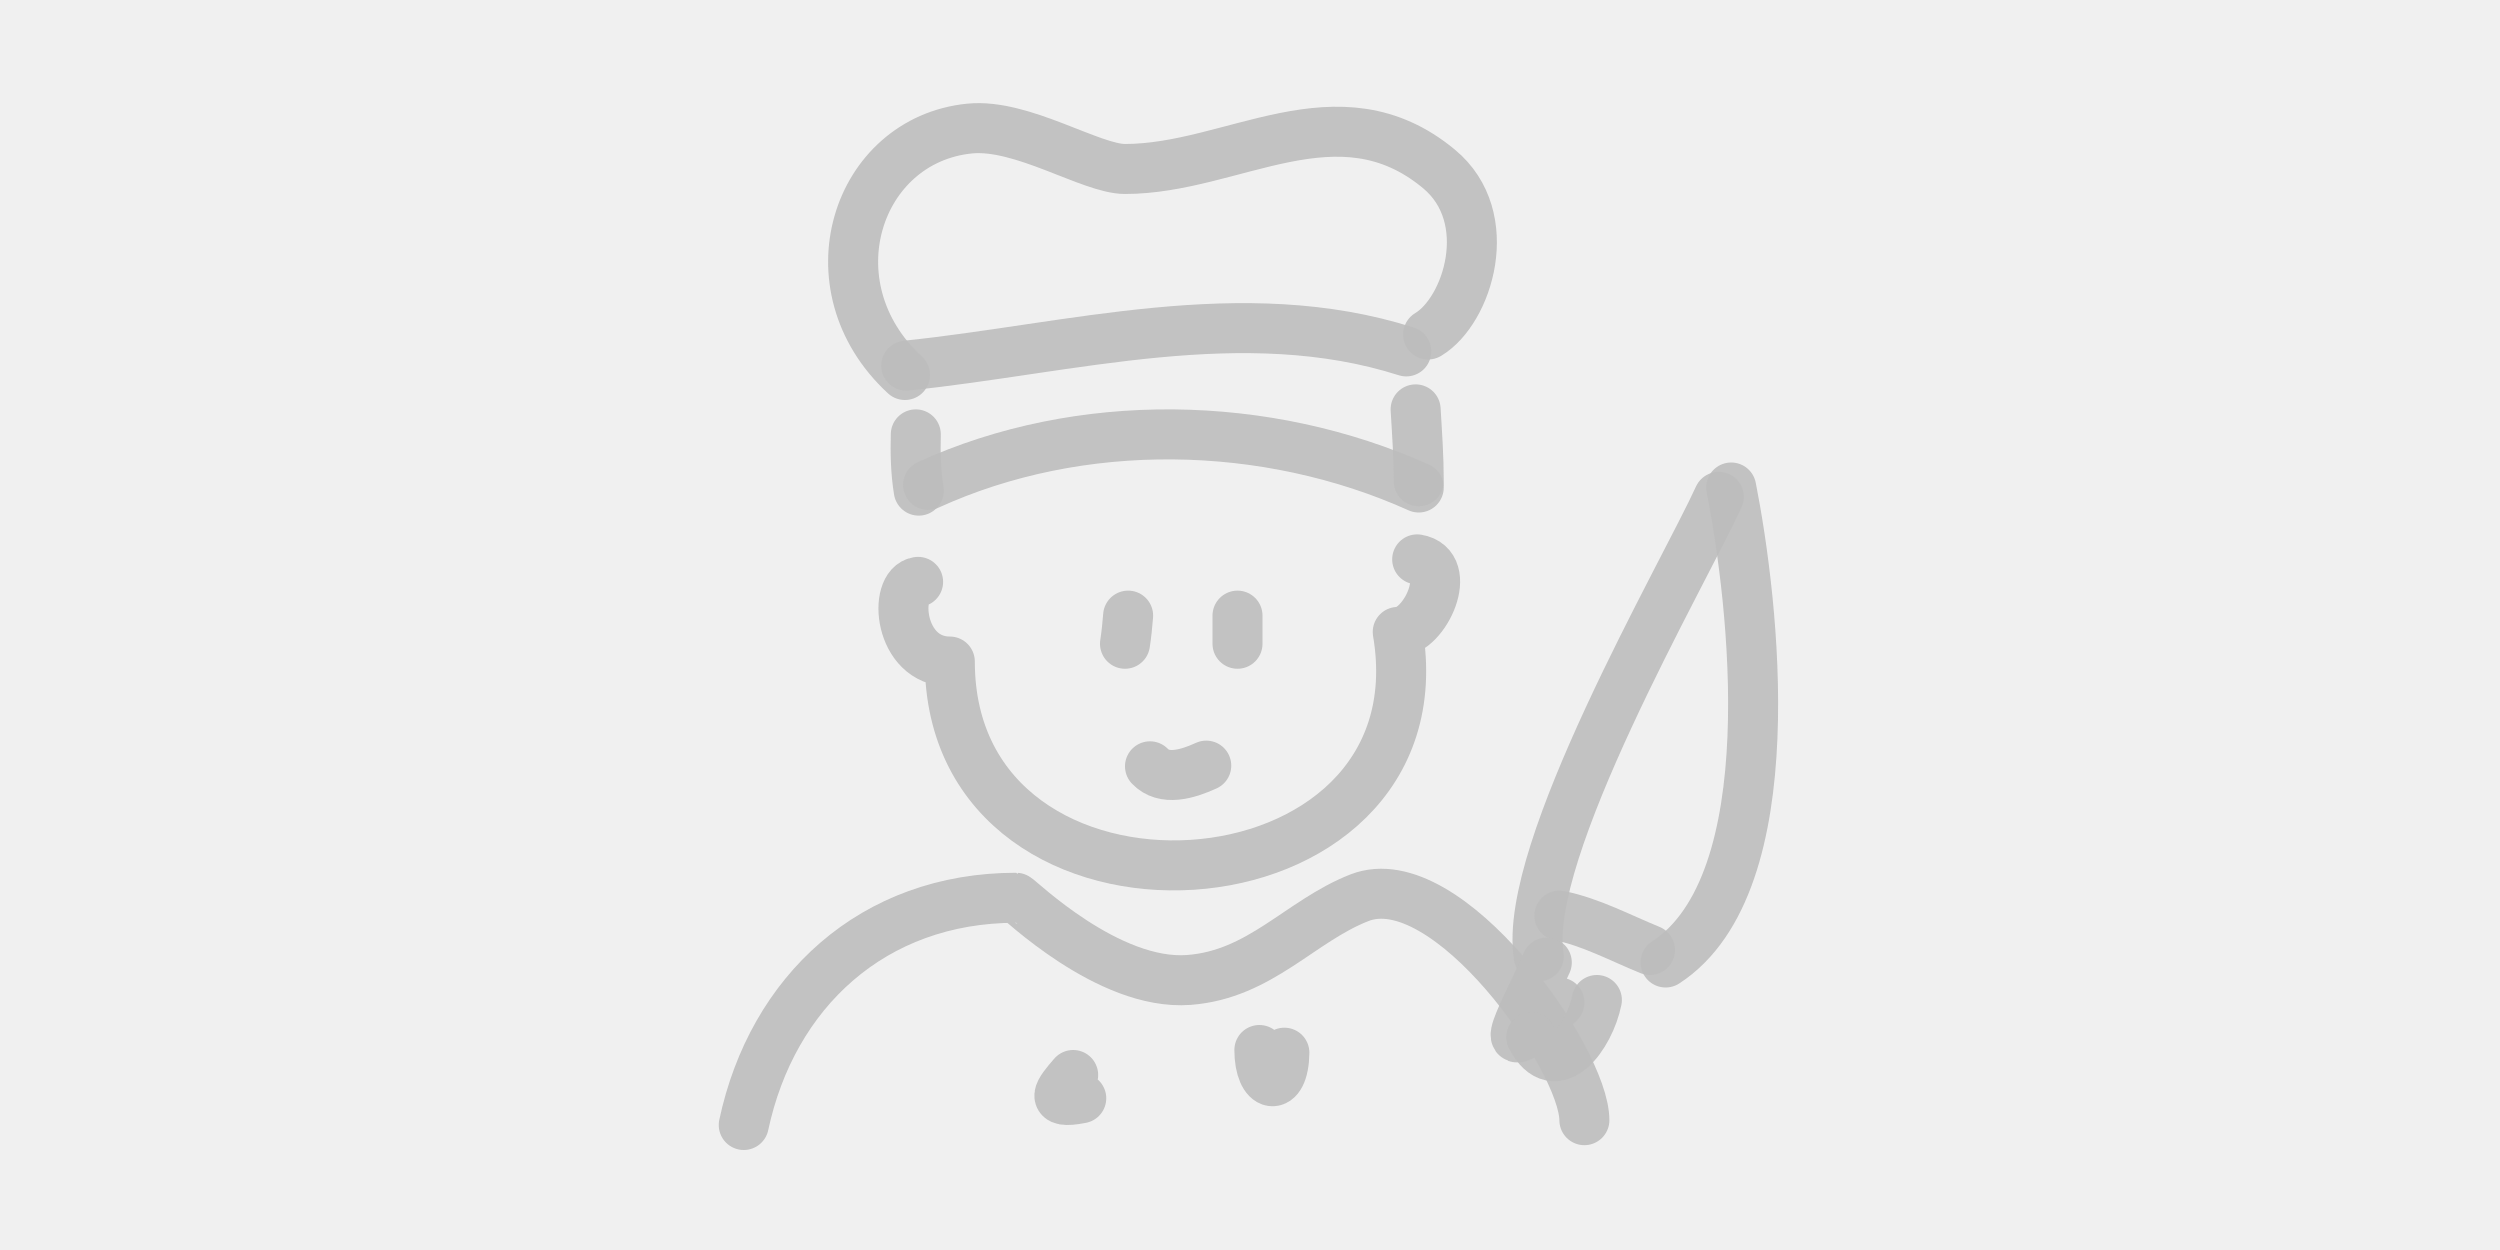
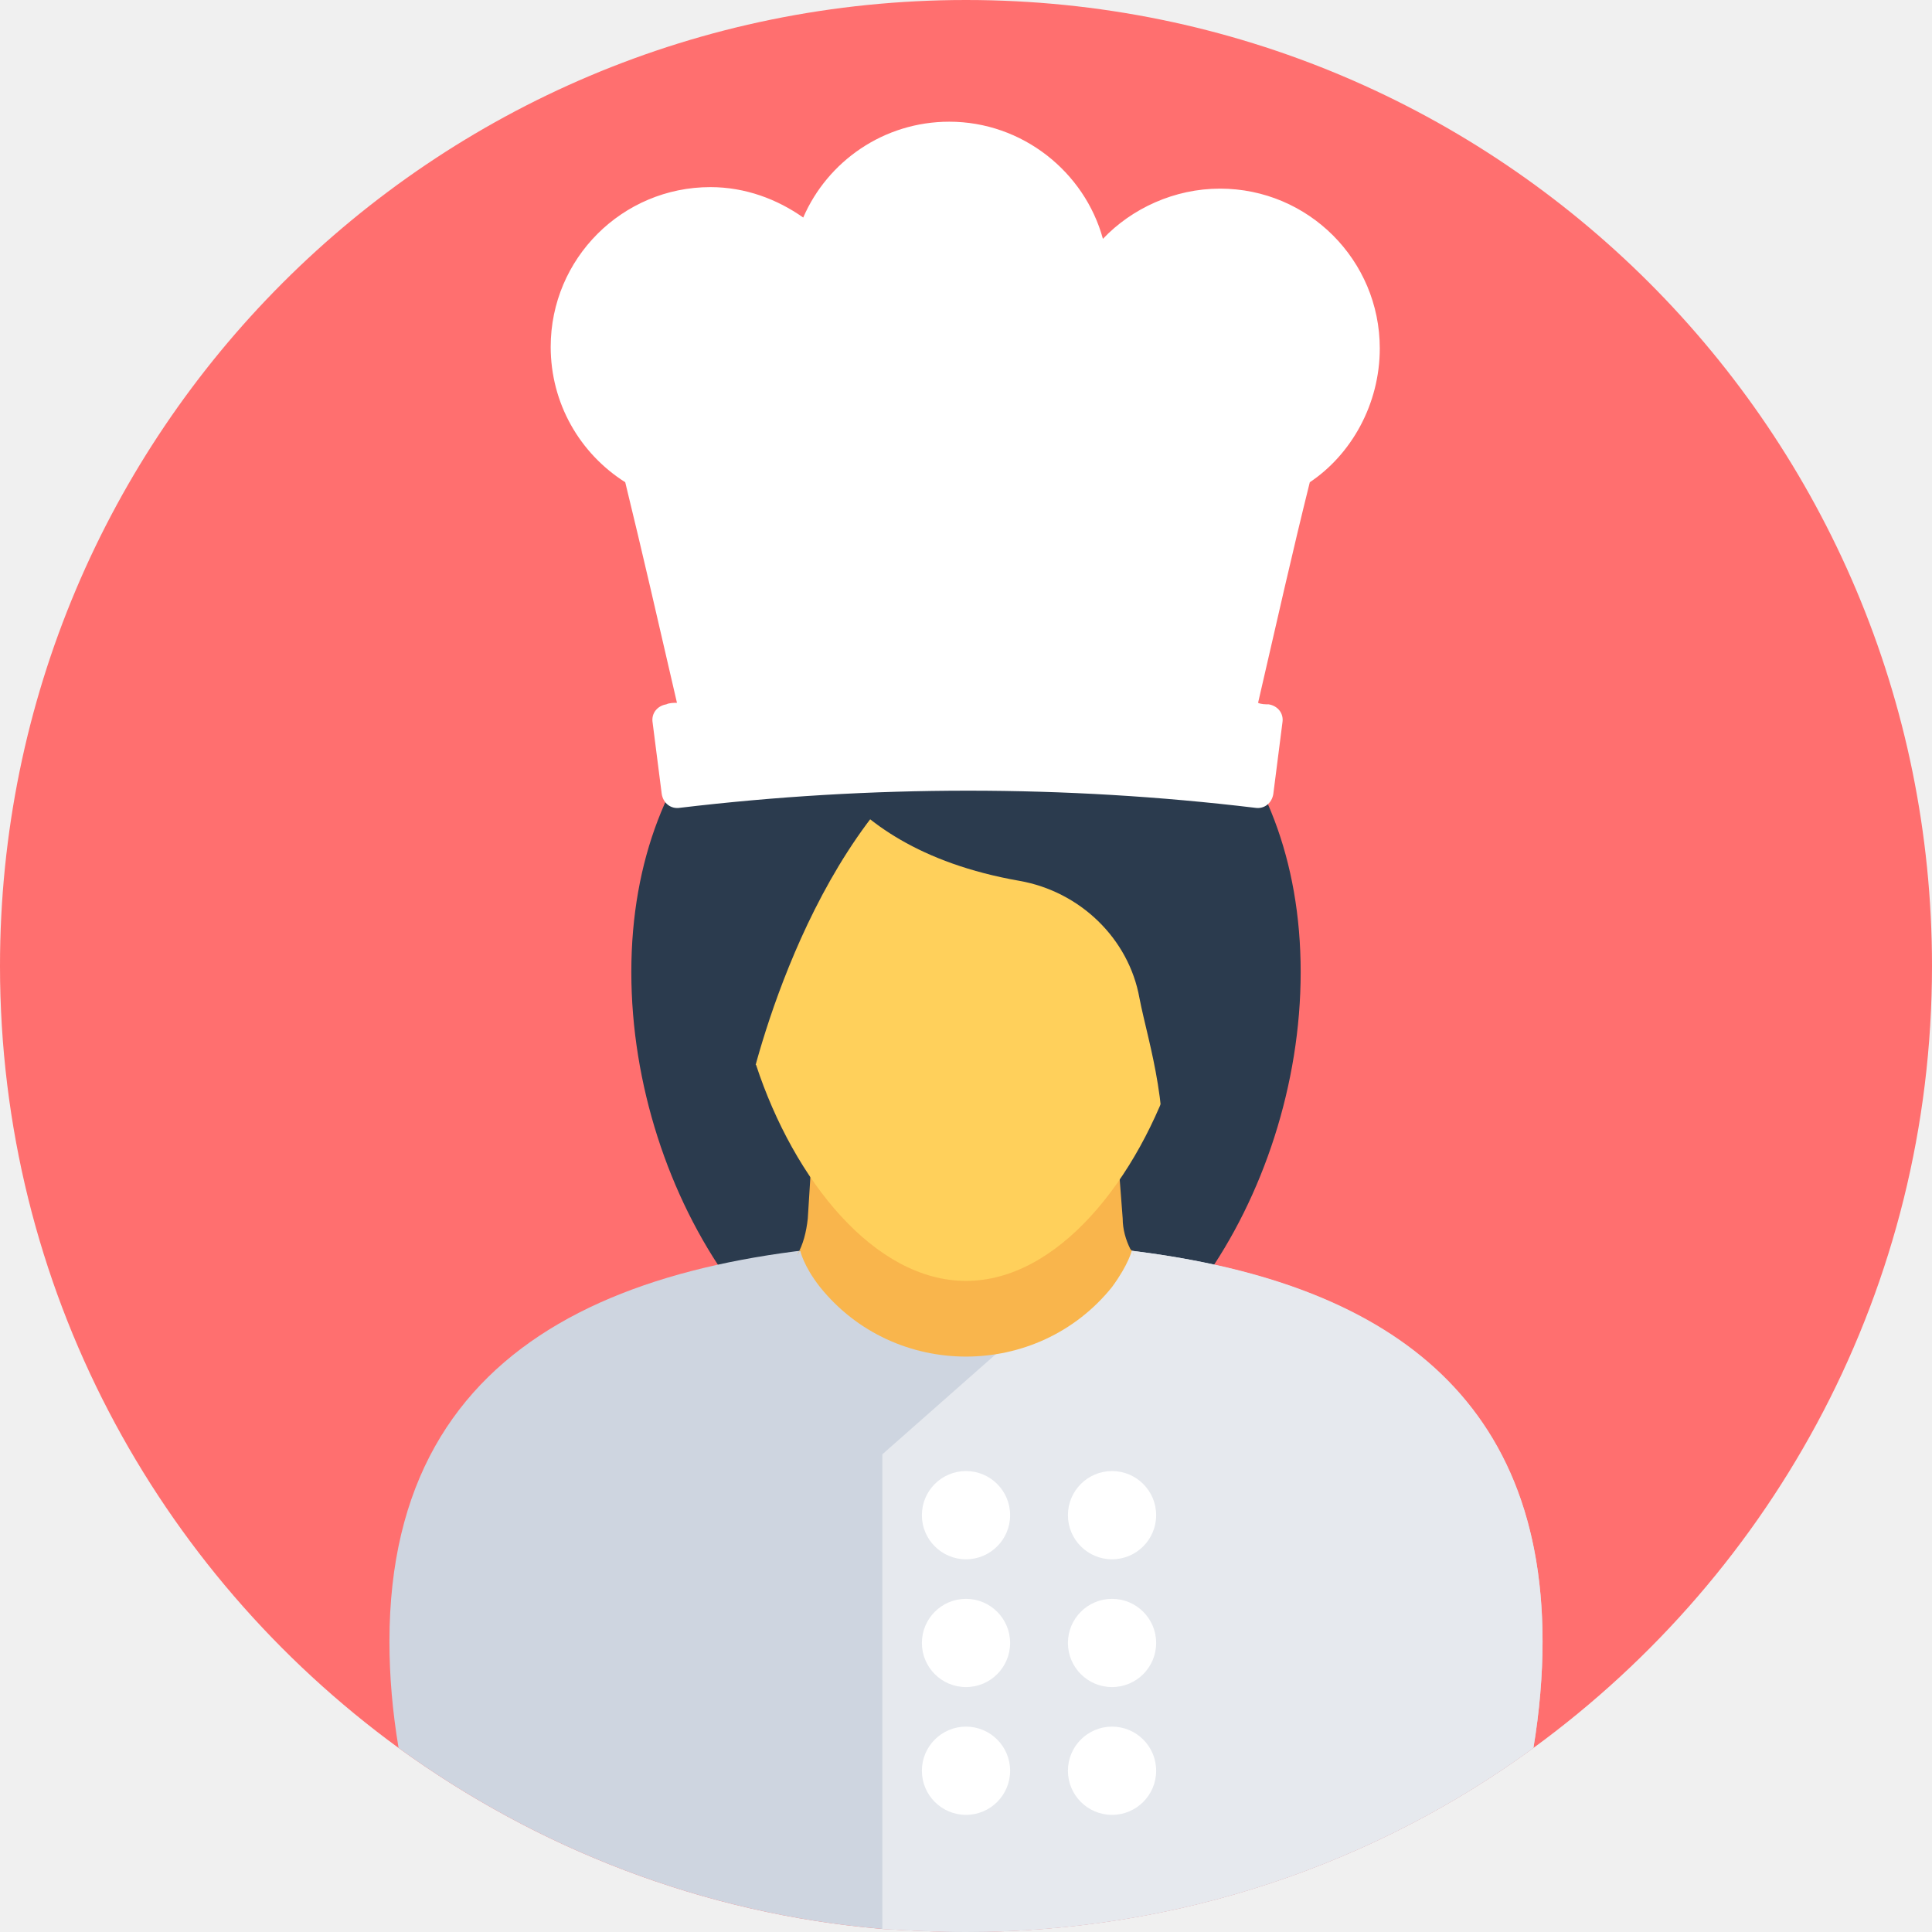
- <svg xmlns="http://www.w3.org/2000/svg" width="200px" height="100px" viewBox="0 0 400 400" fill="none" stroke="#000000">
+ <svg xmlns="http://www.w3.org/2000/svg" height="800px" width="800px" version="1.1" id="Layer_1" viewBox="0 0 508 508" xml:space="preserve" fill="#000000">
  <g id="SVGRepo_bgCarrier" stroke-width="0" />
  <g id="SVGRepo_tracerCarrier" stroke-linecap="round" stroke-linejoin="round" />
  <g id="SVGRepo_iconCarrier">
-     <path d="M89.582 120C58.693 91.502 74.034 44.757 110.302 41.133C127.029 39.463 149.113 54.071 159.999 54.071C194.568 54.071 228.221 27.256 260.493 54.071C279.192 69.605 269.699 99.504 257.006 107.036" stroke="#bdbdbd" stroke-opacity="0.9" stroke-width="16" stroke-linecap="round" stroke-linejoin="round" />
-     <path d="M90 117C142.667 111.566 197.696 95.755 250 112.449" stroke="#bdbdbd" stroke-opacity="0.9" stroke-width="16" stroke-linecap="round" stroke-linejoin="round" />
-     <path d="M93.056 139C92.9 145.073 93.028 151.088 94 157" stroke="#bdbdbd" stroke-opacity="0.9" stroke-width="16" stroke-linecap="round" stroke-linejoin="round" />
-     <path d="M97 155.173C145.65 132.936 205.18 134.027 254 156" stroke="#bdbdbd" stroke-opacity="0.9" stroke-width="16" stroke-linecap="round" stroke-linejoin="round" />
-     <path d="M253 131C253.464 138.692 254 146.28 254 154" stroke="#bdbdbd" stroke-opacity="0.9" stroke-width="16" stroke-linecap="round" stroke-linejoin="round" />
-     <path d="M93.793 186.199C85.674 187.218 87.501 211.695 103.941 211.695C103.941 305 263.001 295 247.277 202.221C256 202.221 265.677 181.04 253.5 179" stroke="#bdbdbd" stroke-opacity="0.9" stroke-width="16" stroke-linecap="round" stroke-linejoin="round" />
-     <path d="M160 206C160.457 203.005 160.774 199.981 161 197" stroke="#bdbdbd" stroke-opacity="0.9" stroke-width="16" stroke-linecap="round" stroke-linejoin="round" />
-     <path d="M196 206C196 203.545 196 200.005 196 197" stroke="#bdbdbd" stroke-opacity="0.9" stroke-width="16" stroke-linecap="round" stroke-linejoin="round" />
-     <path d="M186 245C179.911 247.785 172.5 249.957 168 245.225" stroke="#bdbdbd" stroke-opacity="0.9" stroke-width="16" stroke-linecap="round" stroke-linejoin="round" />
-     <path d="M38 360C47.082 317.424 79.281 287.286 125.151 287.286C125.88 287.286 154.503 315.535 180.414 313.586C203.33 311.863 216.097 294.682 235.003 287.286C263.137 276.278 307 338.995 307 358.456" stroke="#bdbdbd" stroke-opacity="0.9" stroke-width="16" stroke-linecap="round" stroke-linejoin="round" />
-     <path d="M350 159C338.607 183.953 286.988 272.605 292.396 306" stroke="#bdbdbd" stroke-opacity="0.9" stroke-width="16" stroke-linecap="round" stroke-linejoin="round" />
-     <path d="M353.983 156C361.109 192.062 371.983 282.642 333 308" stroke="#bdbdbd" stroke-opacity="0.9" stroke-width="16" stroke-linecap="round" stroke-linejoin="round" />
-     <path d="M328 304C318.437 300.114 309.042 295.03 299 293" stroke="#bdbdbd" stroke-opacity="0.9" stroke-width="16" stroke-linecap="round" stroke-linejoin="round" />
-     <path d="M294.975 308C285.934 328.2 276.314 343.303 299 320.79" stroke="#bdbdbd" stroke-opacity="0.9" stroke-width="16" stroke-linecap="round" stroke-linejoin="round" />
-     <path d="M311 320C308.736 331.403 297.744 346.679 290 331.889" stroke="#bdbdbd" stroke-opacity="0.9" stroke-width="16" stroke-linecap="round" stroke-linejoin="round" />
-     <path d="M211 336.863C210.815 349.971 203 348.348 203 336" stroke="#bdbdbd" stroke-opacity="0.9" stroke-width="16" stroke-linecap="round" stroke-linejoin="round" />
-     <path d="M146 351.449C135.34 353.573 138.871 349.231 143.412 344" stroke="#bdbdbd" stroke-opacity="0.9" stroke-width="16" stroke-linecap="round" stroke-linejoin="round" />
+     <path style="fill:#FF6F6F;" d="M508,254c0,84.4-41.2,159.2-104.8,205.6C361.6,490,310,508,254,508c-7.6,0-14.8-0.4-22-0.8 c-47.2-4-90.8-21.2-127.2-47.6C41.2,413.2,0,338.4,0,254C0,113.6,113.6,0,254,0S508,113.6,508,254z" />
+     <path style="fill:#2B3B4E;" d="M342,255.6c0,58.8-39.2,118.4-88,118.4s-88-59.6-88-118.4c0-59.2,39.6-95.2,88-95.2 C302.8,160,342,196.4,342,255.6z" />
+     <path style="fill:#CED5E0;" d="M405.6,431.6c0,8.8-0.8,18.4-2.4,28C361.6,490,310,508,254,508c-7.6,0-14.8-0.4-22-0.8 c-47.2-4-90.8-21.2-127.2-47.6c-1.6-9.6-2.4-18.8-2.4-28c0-82.4,68-105.2,151.6-105.2C337.6,326.4,405.6,349.2,405.6,431.6z" />
+     <path style="fill:#E6E9EE;" d="M405.6,431.6c0,8.8-0.8,18.4-2.4,28C361.6,490,310,508,254,508c-7.6,0-14.8-0.4-22-0.8V382.4l61.2-54 C358,335.2,405.6,362.4,405.6,431.6z" />
+     <path style="fill:#F9B54C;" d="M298.4,330.4c-0.4-0.4-0.4-0.8-0.8-1.6c0,0-0.8,3.6-5.2,9.6c-19.6,24.4-57.2,24.4-76.8,0 c-4.4-5.6-5.2-9.6-5.2-9.6c-0.4,0.4-0.4,0.8-0.8,1.2c1.6-2.8,2.4-6,2.8-9.6l0.8-12.8l0,0L216,268h75.2l4,52.4c0,2.8,0.8,5.6,2,8 C298,329.2,298,330,298.4,330.4z" />
+     <path style="fill:#FFD05B;" d="M322,243.6c-1.6-0.8-4-0.8-6,0c0-0.8,0-1.6,0-2.4c0-42.4-27.6-58-62-58s-62,15.6-62,58 c0,0.8,0,1.6,0,2.4c-2-0.8-4-0.8-6,0c-5.2,2.8-6,13.2-1.6,22.8c3.6,8,9.2,13.2,14.4,13.6c10,30.4,31.2,56.8,55.2,56.8 s45.2-26.4,55.2-57.2c4.8,0,10.8-5.2,14.4-13.6C328,256.4,327.2,246.4,322,243.6z" />
+     <g>
+       <path style="fill:#2B3B4E;" d="M304.8,316.8c3.6-24.4-2.8-42-5.2-54.4c-2.8-15.6-15.6-28-31.6-30.8c-52.4-9.2-58-44-58-44 l39.6-14.4l57.2,14.4l19.6,36l8,45.2l-15.6,44.4L304.8,316.8z" />
+       <path style="fill:#2B3B4E;" d="M196.4,289.2c0,0,12.8-62.8,50-92c37.2-29.6-18-18.8-18-18.8L200,188.8l-23.2,44L174,286 L196.4,289.2z" />
+     </g>
+     <g>
+       <path style="fill:#FFFFFF;" d="M362.8,91.6c0-23.2-18.8-42-42-42c-12,0-23.2,5.2-30.8,13.2C285.2,45.2,268.8,32,249.6,32 c-17.2,0-32,10.4-38.4,25.2c-6.8-4.8-15.2-8-24.4-8c-23.2,0-42,18.8-42,42c0,14.8,7.6,28,19.6,35.6c4.4,18,8.8,37.2,13.6,58 c-0.8,0-2,0-2.8,0.4c-2.4,0.4-4,2.4-3.6,4.8c0.8,6.4,1.6,12.4,2.4,18.8c0.4,2.4,2.4,4,4.8,3.6c50.4-6,101.2-6,151.2,0 c2.4,0.4,4.4-1.2,4.8-3.6c0.8-6.4,1.6-12.4,2.4-18.8c0.4-2.4-1.2-4.4-3.6-4.8c-0.8,0-2,0-2.8-0.4c4.8-20.8,9.2-40.4,13.6-58 C355.2,119.6,362.8,106.4,362.8,91.6z" />
+       <circle style="fill:#FFFFFF;" cx="254" cy="398.4" r="11.6" />
+       <circle style="fill:#FFFFFF;" cx="292.4" cy="398.4" r="11.6" />
+       <circle style="fill:#FFFFFF;" cx="254" cy="432" r="11.6" />
+       <circle style="fill:#FFFFFF;" cx="292.4" cy="432" r="11.6" />
+       <circle style="fill:#FFFFFF;" cx="254" cy="465.6" r="11.6" />
+       <circle style="fill:#FFFFFF;" cx="292.4" cy="465.6" r="11.6" />
+     </g>
  </g>
</svg>
